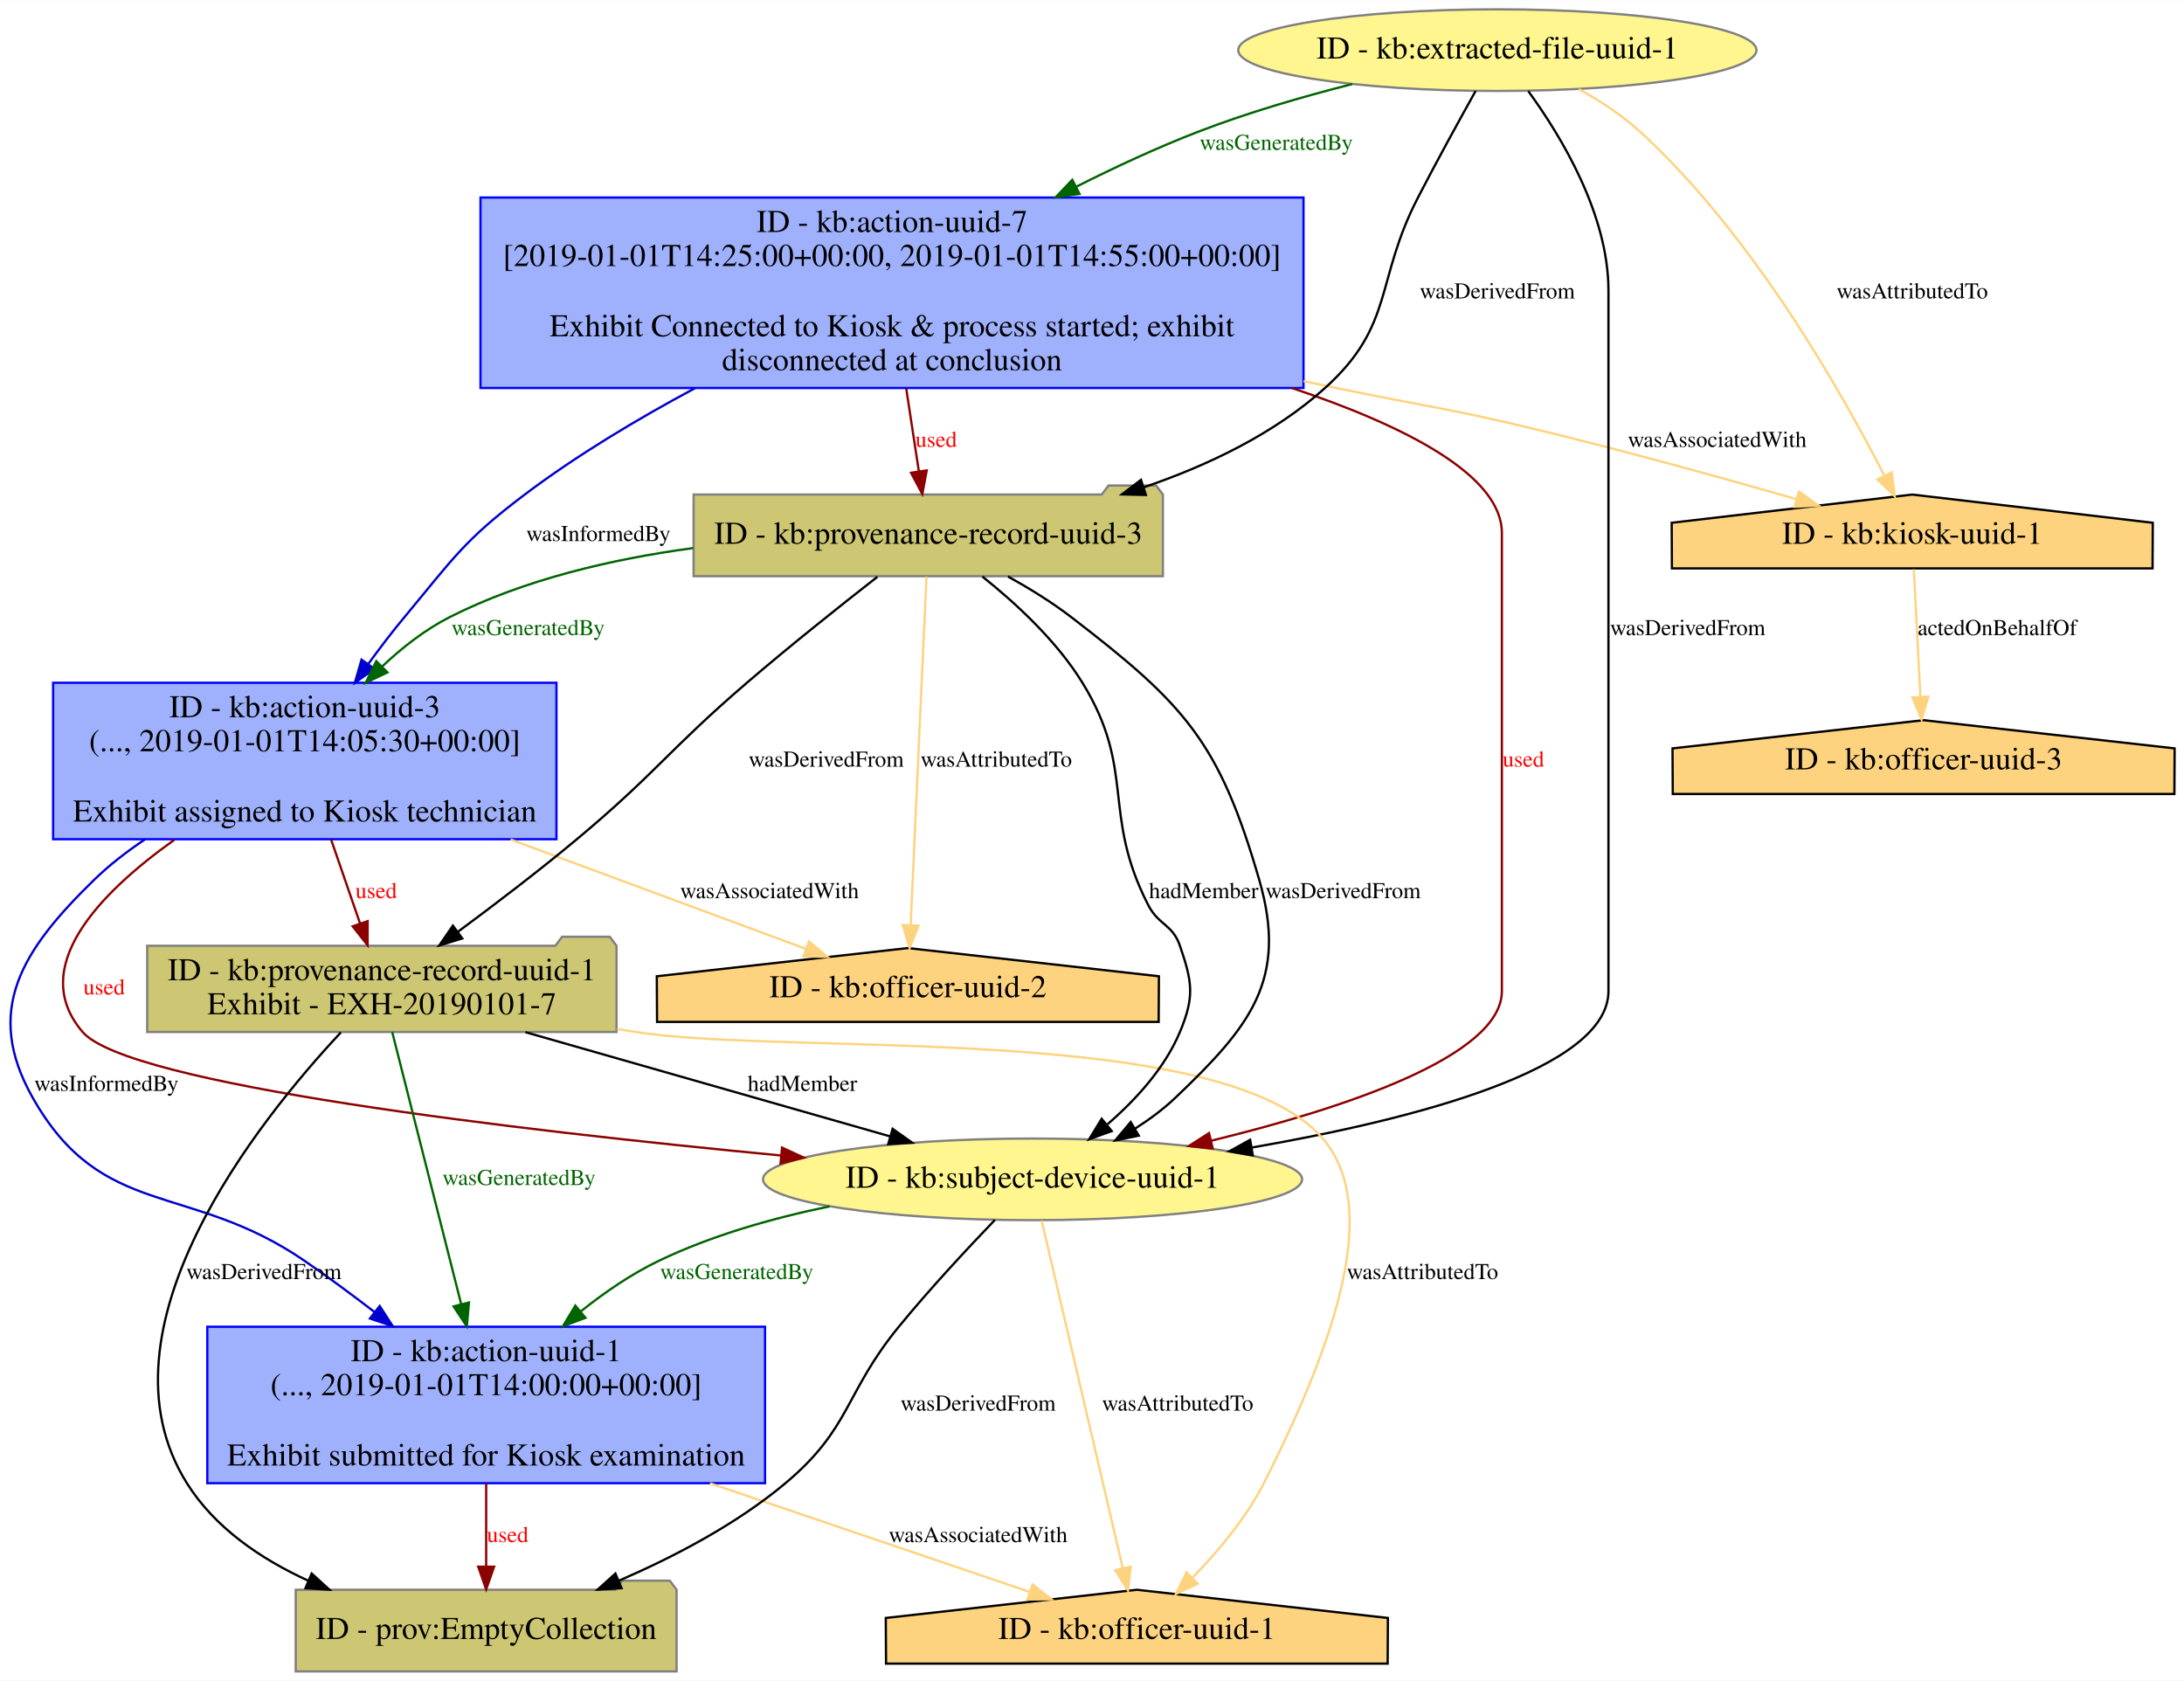
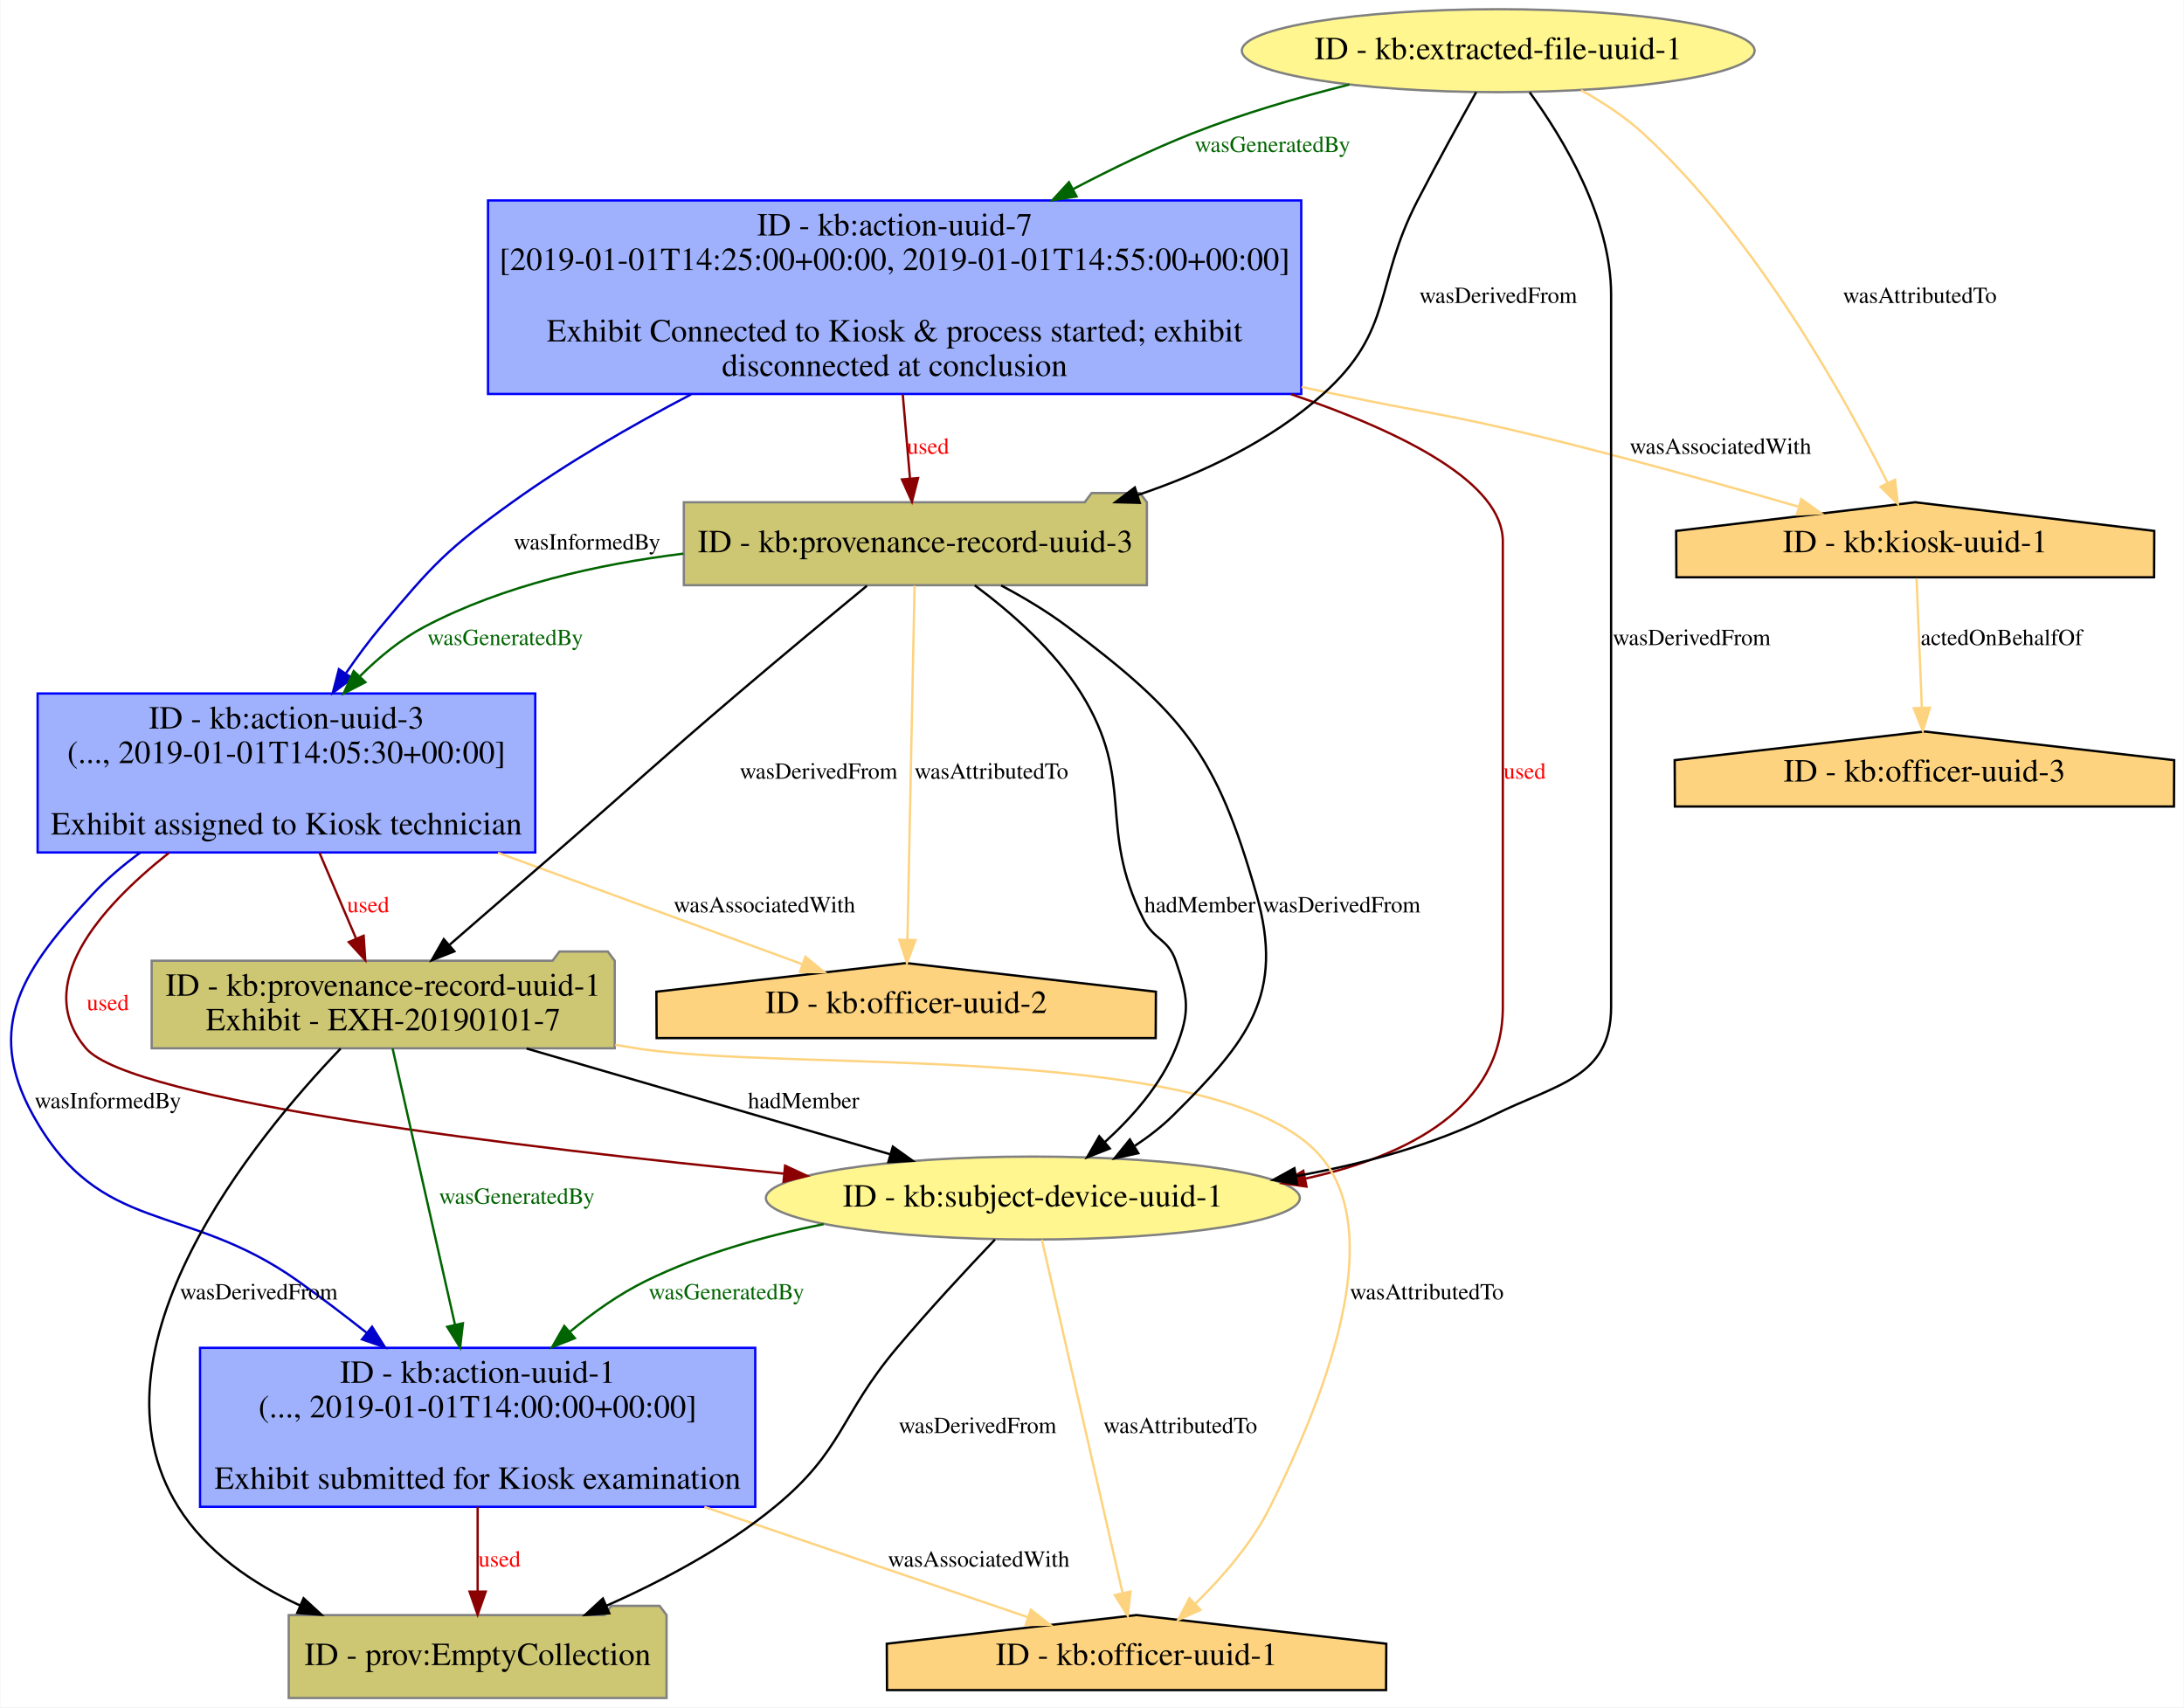
- <svg xmlns="http://www.w3.org/2000/svg" width="963pt" height="741pt" viewBox="0.00 0.00 963.29 741.00">
+ <svg xmlns="http://www.w3.org/2000/svg" width="948pt" height="741pt" viewBox="0.00 0.00 947.58 741.00">
  <g id="graph0" class="graph" transform="scale(1 1) rotate(0) translate(4 737)">
-     <polygon fill="white" stroke="transparent" points="-4,4 -4,-737 959.29,-737 959.29,4 -4,4" />
+     <polygon fill="white" stroke="transparent" points="-4,4 -4,-737 943.58,-737 943.58,4 -4,4" />
    <g id="node1" class="node">
-       <polygon fill="#9fb1fc" stroke="#0000ff" points="333.43,-152 87.43,-152 87.43,-83 333.43,-83 333.43,-152" />
-       <text text-anchor="middle" x="210.43" y="-136.8" font-family="Times,serif" font-size="14.00">ID - kb:action-uuid-1</text>
-       <text text-anchor="middle" x="210.43" y="-121.8" font-family="Times,serif" font-size="14.00"> (..., 2019-01-01T14:00:00+00:00]</text>
-       <text text-anchor="middle" x="210.43" y="-90.8" font-family="Times,serif" font-size="14.00">Exhibit submitted for Kiosk examination</text>
+       <polygon fill="#9fb1fc" stroke="#0000ff" points="323.62,-152 82.62,-152 82.62,-83 323.62,-83 323.62,-152" />
+       <text text-anchor="middle" x="203.12" y="-136.8" font-family="Times,serif" font-size="14.00">ID - kb:action-uuid-1</text>
+       <text text-anchor="middle" x="203.12" y="-121.8" font-family="Times,serif" font-size="14.00"> (..., 2019-01-01T14:00:00+00:00]</text>
+       <text text-anchor="middle" x="203.12" y="-90.8" font-family="Times,serif" font-size="14.00">Exhibit submitted for Kiosk examination</text>
    </g>
    <g id="node6" class="node">
-       <polygon fill="#fed37f" stroke="black" points="608.16,-23.56 497.43,-36 386.69,-23.56 386.8,-3.44 608.05,-3.44 608.16,-23.56" />
-       <text text-anchor="middle" x="497.43" y="-14.3" font-family="Times,serif" font-size="14.00">ID - kb:officer-uuid-1</text>
+       <polygon fill="#fed37f" stroke="black" points="597.53,-23.56 489.12,-36 380.71,-23.56 380.81,-3.44 597.43,-3.44 597.53,-23.56" />
+       <text text-anchor="middle" x="489.12" y="-14.3" font-family="Times,serif" font-size="14.00">ID - kb:officer-uuid-1</text>
    </g>
    <g id="edge1" class="edge">
-       <path fill="none" stroke="#fed37f" d="M309.19,-82.95C356.83,-66.76 411.76,-48.1 449.94,-35.13" />
-       <polygon fill="#fed37f" stroke="#fed37f" points="451.42,-38.33 459.76,-31.8 449.16,-31.7 451.42,-38.33" />
-       <text text-anchor="middle" x="427.43" y="-57" font-family="Times,serif" font-size="10.00">wasAssociatedWith</text>
+       <path fill="none" stroke="#fed37f" d="M301.55,-82.95C349.01,-66.76 403.76,-48.1 441.8,-35.13" />
+       <polygon fill="#fed37f" stroke="#fed37f" points="443.25,-38.34 451.59,-31.8 440.99,-31.71 443.25,-38.34" />
+       <text text-anchor="middle" x="420.62" y="-57" font-family="Times,serif" font-size="10.00">wasAssociatedWith</text>
    </g>
    <g id="node12" class="node">
-       <polygon fill="#cdc673" stroke="#808080" points="294.43,-36 291.43,-40 270.43,-40 267.43,-36 126.43,-36 126.43,0 294.43,0 294.43,-36" />
-       <text text-anchor="middle" x="210.43" y="-14.3" font-family="Times,serif" font-size="14.00">ID - prov:EmptyCollection</text>
+       <polygon fill="#cdc673" stroke="#808080" points="285.12,-36 282.12,-40 261.12,-40 258.12,-36 121.12,-36 121.12,0 285.12,0 285.12,-36" />
+       <text text-anchor="middle" x="203.12" y="-14.3" font-family="Times,serif" font-size="14.00">ID - prov:EmptyCollection</text>
    </g>
    <g id="edge2" class="edge">
-       <path fill="none" stroke="#8b0000" d="M210.43,-82.95C210.43,-71.01 210.43,-57.72 210.43,-46.36" />
-       <polygon fill="#8b0000" stroke="#8b0000" points="213.93,-46.17 210.43,-36.17 206.93,-46.17 213.93,-46.17" />
-       <text text-anchor="middle" x="219.93" y="-57" font-family="Times,serif" font-size="10.00" fill="red">used</text>
+       <path fill="none" stroke="#8b0000" d="M203.12,-82.95C203.12,-71.01 203.12,-57.72 203.12,-46.36" />
+       <polygon fill="#8b0000" stroke="#8b0000" points="206.62,-46.17 203.12,-36.17 199.62,-46.17 206.62,-46.17" />
+       <text text-anchor="middle" x="212.62" y="-57" font-family="Times,serif" font-size="10.00" fill="red">used</text>
    </g>
    <g id="node2" class="node">
-       <polygon fill="#9fb1fc" stroke="#0000ff" points="241.43,-436 19.43,-436 19.43,-367 241.43,-367 241.43,-436" />
-       <text text-anchor="middle" x="130.43" y="-420.8" font-family="Times,serif" font-size="14.00">ID - kb:action-uuid-3</text>
-       <text text-anchor="middle" x="130.43" y="-405.8" font-family="Times,serif" font-size="14.00"> (..., 2019-01-01T14:05:30+00:00]</text>
-       <text text-anchor="middle" x="130.43" y="-374.8" font-family="Times,serif" font-size="14.00">Exhibit assigned to Kiosk technician</text>
+       <polygon fill="#9fb1fc" stroke="#0000ff" points="228.12,-436 12.12,-436 12.12,-367 228.12,-367 228.12,-436" />
+       <text text-anchor="middle" x="120.12" y="-420.8" font-family="Times,serif" font-size="14.00">ID - kb:action-uuid-3</text>
+       <text text-anchor="middle" x="120.12" y="-405.8" font-family="Times,serif" font-size="14.00"> (..., 2019-01-01T14:05:30+00:00]</text>
+       <text text-anchor="middle" x="120.12" y="-374.8" font-family="Times,serif" font-size="14.00">Exhibit assigned to Kiosk technician</text>
    </g>
    <g id="edge3" class="edge">
-       <path fill="none" stroke="#0000cd" d="M59.99,-366.96C51.91,-361.57 44.16,-355.57 37.43,-349 5.7,-318.05 -11.41,-291.57 10.43,-253 41.07,-198.88 79.16,-216.21 130.43,-181 140.63,-173.99 151.25,-166.13 161.3,-158.4" />
-       <polygon fill="#0000cd" stroke="#0000cd" points="163.47,-161.15 169.22,-152.25 159.17,-155.62 163.47,-161.15" />
-       <text text-anchor="middle" x="42.93" y="-256" font-family="Times,serif" font-size="10.00">wasInformedBy</text>
+       <path fill="none" stroke="#0000cd" d="M56.65,-366.92C49.24,-361.51 42.18,-355.51 36.12,-349 6.02,-316.63 -11.29,-291.67 10.12,-253 39.33,-200.25 75.95,-215.91 125.12,-181 134.96,-174.01 145.21,-166.21 154.92,-158.55" />
+       <polygon fill="#0000cd" stroke="#0000cd" points="157.28,-161.14 162.93,-152.18 152.92,-155.67 157.28,-161.14" />
+       <text text-anchor="middle" x="42.62" y="-256" font-family="Times,serif" font-size="10.00">wasInformedBy</text>
    </g>
    <g id="node7" class="node">
-       <polygon fill="#fed37f" stroke="black" points="507.16,-306.56 396.43,-319 285.69,-306.56 285.8,-286.44 507.05,-286.44 507.16,-306.56" />
-       <text text-anchor="middle" x="396.43" y="-297.3" font-family="Times,serif" font-size="14.00">ID - kb:officer-uuid-2</text>
+       <polygon fill="#fed37f" stroke="black" points="497.53,-306.56 389.12,-319 280.71,-306.56 280.81,-286.44 497.43,-286.44 497.53,-306.56" />
+       <text text-anchor="middle" x="389.12" y="-297.3" font-family="Times,serif" font-size="14.00">ID - kb:officer-uuid-2</text>
    </g>
    <g id="edge4" class="edge">
-       <path fill="none" stroke="#fed37f" d="M221.22,-366.88C265.11,-350.63 315.83,-331.84 351.37,-318.68" />
-       <polygon fill="#fed37f" stroke="#fed37f" points="352.81,-321.88 360.97,-315.13 350.38,-315.32 352.81,-321.88" />
-       <text text-anchor="middle" x="335.43" y="-341" font-family="Times,serif" font-size="10.00">wasAssociatedWith</text>
+       <path fill="none" stroke="#fed37f" d="M211.94,-366.88C256.46,-350.58 307.94,-331.73 343.9,-318.56" />
+       <polygon fill="#fed37f" stroke="#fed37f" points="345.42,-321.73 353.61,-315 343.02,-315.16 345.42,-321.73" />
+       <text text-anchor="middle" x="327.62" y="-341" font-family="Times,serif" font-size="10.00">wasAssociatedWith</text>
    </g>
    <g id="node9" class="node">
-       <polygon fill="#cdc673" stroke="#808080" points="267.93,-320 264.93,-324 243.93,-324 240.93,-320 60.93,-320 60.93,-282 267.93,-282 267.93,-320" />
-       <text text-anchor="middle" x="164.43" y="-304.8" font-family="Times,serif" font-size="14.00">ID - kb:provenance-record-uuid-1</text>
-       <text text-anchor="middle" x="164.43" y="-289.8" font-family="Times,serif" font-size="14.00">Exhibit - EXH-20190101-7</text>
+       <polygon fill="#cdc673" stroke="#808080" points="262.62,-320 259.62,-324 238.62,-324 235.62,-320 61.62,-320 61.62,-282 262.62,-282 262.62,-320" />
+       <text text-anchor="middle" x="162.12" y="-304.8" font-family="Times,serif" font-size="14.00">ID - kb:provenance-record-uuid-1</text>
+       <text text-anchor="middle" x="162.12" y="-289.8" font-family="Times,serif" font-size="14.00">Exhibit - EXH-20190101-7</text>
    </g>
    <g id="edge5" class="edge">
-       <path fill="none" stroke="#8b0000" d="M142.03,-366.88C146.2,-354.81 150.85,-341.34 154.82,-329.82" />
-       <polygon fill="#8b0000" stroke="#8b0000" points="158.16,-330.87 158.12,-320.28 151.54,-328.59 158.16,-330.87" />
-       <text text-anchor="middle" x="161.93" y="-341" font-family="Times,serif" font-size="10.00" fill="red">used</text>
+       <path fill="none" stroke="#8b0000" d="M134.46,-366.88C139.61,-354.81 145.35,-341.34 150.26,-329.82" />
+       <polygon fill="#8b0000" stroke="#8b0000" points="153.63,-330.85 154.33,-320.28 147.19,-328.1 153.63,-330.85" />
+       <text text-anchor="middle" x="155.62" y="-341" font-family="Times,serif" font-size="10.00" fill="red">used</text>
    </g>
    <g id="node11" class="node">
-       <ellipse fill="#fff68f" stroke="#808080" cx="451.43" cy="-217" rx="118.88" ry="18" />
-       <text text-anchor="middle" x="451.43" y="-213.3" font-family="Times,serif" font-size="14.00">ID - kb:subject-device-uuid-1</text>
+       <ellipse fill="#fff68f" stroke="#808080" cx="444.12" cy="-217" rx="115.88" ry="18" />
+       <text text-anchor="middle" x="444.12" y="-213.3" font-family="Times,serif" font-size="14.00">ID - kb:subject-device-uuid-1</text>
    </g>
    <g id="edge6" class="edge">
-       <path fill="none" stroke="#8b0000" d="M72.94,-366.77C39.44,-342.9 8.16,-310.25 32.43,-282 52.36,-258.79 223.17,-238.73 340.45,-227.52" />
-       <polygon fill="#8b0000" stroke="#8b0000" points="340.93,-230.99 350.56,-226.56 340.27,-224.02 340.93,-230.99" />
-       <text text-anchor="middle" x="41.93" y="-298.5" font-family="Times,serif" font-size="10.00" fill="red">used</text>
+       <path fill="none" stroke="#8b0000" d="M69.06,-366.79C38.48,-342.51 9.72,-309.33 33.12,-282 52.69,-259.16 220.84,-238.94 335.91,-227.61" />
+       <polygon fill="#8b0000" stroke="#8b0000" points="336.57,-231.06 346.18,-226.6 335.89,-224.09 336.57,-231.06" />
+       <text text-anchor="middle" x="42.62" y="-298.5" font-family="Times,serif" font-size="10.00" fill="red">used</text>
    </g>
    <g id="node3" class="node">
-       <polygon fill="#9fb1fc" stroke="#0000ff" points="570.93,-650 207.93,-650 207.93,-566 570.93,-566 570.93,-650" />
-       <text text-anchor="middle" x="389.43" y="-634.8" font-family="Times,serif" font-size="14.00">ID - kb:action-uuid-7</text>
-       <text text-anchor="middle" x="389.43" y="-619.8" font-family="Times,serif" font-size="14.00"> [2019-01-01T14:25:00+00:00, 2019-01-01T14:55:00+00:00]</text>
-       <text text-anchor="middle" x="389.43" y="-588.8" font-family="Times,serif" font-size="14.00">Exhibit Connected to Kiosk &amp; process started; exhibit </text>
-       <text text-anchor="middle" x="389.43" y="-573.8" font-family="Times,serif" font-size="14.00">disconnected at conclusion</text>
+       <polygon fill="#9fb1fc" stroke="#0000ff" points="560.62,-650 207.62,-650 207.62,-566 560.62,-566 560.62,-650" />
+       <text text-anchor="middle" x="384.12" y="-634.8" font-family="Times,serif" font-size="14.00">ID - kb:action-uuid-7</text>
+       <text text-anchor="middle" x="384.12" y="-619.8" font-family="Times,serif" font-size="14.00"> [2019-01-01T14:25:00+00:00, 2019-01-01T14:55:00+00:00]</text>
+       <text text-anchor="middle" x="384.12" y="-588.8" font-family="Times,serif" font-size="14.00">Exhibit Connected to Kiosk &amp; process started; exhibit </text>
+       <text text-anchor="middle" x="384.12" y="-573.8" font-family="Times,serif" font-size="14.00">disconnected at conclusion</text>
    </g>
    <g id="edge7" class="edge">
-       <path fill="none" stroke="#0000cd" d="M302.43,-565.86C277.27,-552.37 250.42,-536.35 227.43,-519 200.58,-498.75 195.95,-490.83 174.43,-465 168.99,-458.48 163.53,-451.31 158.38,-444.23" />
-       <polygon fill="#0000cd" stroke="#0000cd" points="161.17,-442.12 152.52,-436.01 155.47,-446.18 161.17,-442.12" />
-       <text text-anchor="middle" x="259.93" y="-498.5" font-family="Times,serif" font-size="10.00">wasInformedBy</text>
+       <path fill="none" stroke="#0000cd" d="M295.75,-565.81C269.87,-552.27 242.1,-536.22 218.12,-519 189.78,-498.64 183.51,-491.77 161.12,-465 155.91,-458.77 150.8,-451.85 146.05,-444.95" />
+       <polygon fill="#0000cd" stroke="#0000cd" points="148.71,-442.64 140.24,-436.28 142.9,-446.54 148.71,-442.64" />
+       <text text-anchor="middle" x="250.62" y="-498.5" font-family="Times,serif" font-size="10.00">wasInformedBy</text>
    </g>
    <g id="node5" class="node">
-       <polygon fill="#fed37f" stroke="black" points="945.52,-506.56 839.43,-519 733.33,-506.56 733.43,-486.44 945.42,-486.44 945.52,-506.56" />
-       <text text-anchor="middle" x="839.43" y="-497.3" font-family="Times,serif" font-size="14.00">ID - kb:kiosk-uuid-1</text>
+       <polygon fill="#fed37f" stroke="black" points="930.89,-506.56 827.12,-519 723.35,-506.56 723.45,-486.44 930.8,-486.44 930.89,-506.56" />
+       <text text-anchor="middle" x="827.12" y="-497.3" font-family="Times,serif" font-size="14.00">ID - kb:kiosk-uuid-1</text>
    </g>
    <g id="edge8" class="edge">
-       <path fill="none" stroke="#fed37f" d="M570.96,-569.01C575.83,-568 580.66,-566.99 585.43,-566 624.08,-557.96 634.04,-557.25 672.43,-548 711.51,-538.59 755.31,-526.46 788.24,-517.02" />
-       <polygon fill="#fed37f" stroke="#fed37f" points="789.46,-520.32 798.1,-514.19 787.52,-513.59 789.46,-520.32" />
-       <text text-anchor="middle" x="753.43" y="-540" font-family="Times,serif" font-size="10.00">wasAssociatedWith</text>
+       <path fill="none" stroke="#fed37f" d="M560.76,-569.03C565.6,-568.01 570.39,-567 575.12,-566 613.76,-557.86 623.75,-557.31 662.12,-548 700.75,-538.63 744.03,-526.5 776.56,-517.05" />
+       <polygon fill="#fed37f" stroke="#fed37f" points="777.68,-520.37 786.3,-514.21 775.72,-513.65 777.68,-520.37" />
+       <text text-anchor="middle" x="742.62" y="-540" font-family="Times,serif" font-size="10.00">wasAssociatedWith</text>
    </g>
    <g id="node10" class="node">
-       <polygon fill="#cdc673" stroke="#808080" points="508.93,-519 505.93,-523 484.93,-523 481.93,-519 301.93,-519 301.93,-483 508.93,-483 508.93,-519" />
-       <text text-anchor="middle" x="405.43" y="-497.3" font-family="Times,serif" font-size="14.00">ID - kb:provenance-record-uuid-3</text>
+       <polygon fill="#cdc673" stroke="#808080" points="493.62,-519 490.62,-523 469.62,-523 466.62,-519 292.62,-519 292.62,-483 493.62,-483 493.62,-519" />
+       <text text-anchor="middle" x="393.12" y="-497.3" font-family="Times,serif" font-size="14.00">ID - kb:provenance-record-uuid-3</text>
    </g>
    <g id="edge9" class="edge">
-       <path fill="none" stroke="#8b0000" d="M395.7,-565.8C397.57,-553.52 399.58,-540.38 401.28,-529.23" />
-       <polygon fill="#8b0000" stroke="#8b0000" points="404.75,-529.66 402.8,-519.25 397.83,-528.61 404.75,-529.66" />
-       <text text-anchor="middle" x="408.93" y="-540" font-family="Times,serif" font-size="10.00" fill="red">used</text>
+       <path fill="none" stroke="#8b0000" d="M387.65,-565.8C388.71,-553.52 389.83,-540.38 390.79,-529.23" />
+       <polygon fill="#8b0000" stroke="#8b0000" points="394.28,-529.51 391.64,-519.25 387.3,-528.91 394.28,-529.51" />
+       <text text-anchor="middle" x="398.62" y="-540" font-family="Times,serif" font-size="10.00" fill="red">used</text>
    </g>
    <g id="edge10" class="edge">
-       <path fill="none" stroke="#8b0000" d="M565.85,-565.98C616.55,-549 658.43,-527.32 658.43,-502 658.43,-502 658.43,-502 658.43,-300 658.43,-271.32 588.85,-248.33 530.38,-234.08" />
-       <polygon fill="#8b0000" stroke="#8b0000" points="530.89,-230.6 520.35,-231.69 529.27,-237.41 530.89,-230.6" />
-       <text text-anchor="middle" x="667.93" y="-399" font-family="Times,serif" font-size="10.00" fill="red">used</text>
+       <path fill="none" stroke="#8b0000" d="M556.16,-565.91C606.42,-548.83 648.12,-527.09 648.12,-502 648.12,-502 648.12,-502 648.12,-300 648.12,-256.35 607.41,-235.33 562.37,-225.44" />
+       <polygon fill="#8b0000" stroke="#8b0000" points="562.89,-221.98 552.39,-223.44 561.51,-228.84 562.89,-221.98" />
+       <text text-anchor="middle" x="657.62" y="-399" font-family="Times,serif" font-size="10.00" fill="red">used</text>
    </g>
    <g id="node4" class="node">
-       <ellipse fill="#fff68f" stroke="#808080" cx="656.43" cy="-715" rx="114.28" ry="18" />
-       <text text-anchor="middle" x="656.43" y="-711.3" font-family="Times,serif" font-size="14.00">ID - kb:extracted-file-uuid-1</text>
+       <ellipse fill="#fff68f" stroke="#808080" cx="646.12" cy="-715" rx="111.28" ry="18" />
+       <text text-anchor="middle" x="646.12" y="-711.3" font-family="Times,serif" font-size="14.00">ID - kb:extracted-file-uuid-1</text>
    </g>
    <g id="edge11" class="edge">
-       <path fill="none" stroke="darkgreen" d="M592.41,-700.03C570.52,-694.47 546.1,-687.38 524.43,-679 506.6,-672.11 488.06,-663.52 470.64,-654.74" />
-       <polygon fill="darkgreen" stroke="darkgreen" points="472.14,-651.58 461.64,-650.15 468.95,-657.81 472.14,-651.58" />
-       <text text-anchor="middle" x="558.93" y="-671" font-family="Times,serif" font-size="10.00" fill="darkgreen">wasGeneratedBy</text>
+       <path fill="none" stroke="darkgreen" d="M581.53,-700.31C559.46,-694.77 534.88,-687.62 513.12,-679 496.03,-672.23 478.33,-663.72 461.72,-654.98" />
+       <polygon fill="darkgreen" stroke="darkgreen" points="463.08,-651.74 452.61,-650.11 459.78,-657.91 463.08,-651.74" />
+       <text text-anchor="middle" x="548.12" y="-671" font-family="Times,serif" font-size="10.00" fill="darkgreen">wasGeneratedBy</text>
    </g>
    <g id="edge12" class="edge">
-       <path fill="none" stroke="#fed37f" d="M692.37,-697.81C701.77,-692.6 711.49,-686.26 719.43,-679 768.83,-633.79 808.19,-564.42 827.13,-527.37" />
-       <polygon fill="#fed37f" stroke="#fed37f" points="830.35,-528.77 831.71,-518.26 824.1,-525.62 830.35,-528.77" />
-       <text text-anchor="middle" x="839.43" y="-605.5" font-family="Times,serif" font-size="10.00">wasAttributedTo</text>
+       <path fill="none" stroke="#fed37f" d="M682.1,-697.85C691.51,-692.64 701.21,-686.29 709.12,-679 758.09,-633.84 796.64,-564.44 815.14,-527.39" />
+       <polygon fill="#fed37f" stroke="#fed37f" points="818.35,-528.79 819.61,-518.27 812.06,-525.7 818.35,-528.79" />
+       <text text-anchor="middle" x="829.12" y="-605.5" font-family="Times,serif" font-size="10.00">wasAttributedTo</text>
    </g>
    <g id="edge13" class="edge">
-       <path fill="none" stroke="black" d="M646.85,-697C639.69,-684.17 629.74,-666.09 621.43,-650 602.34,-613.1 611.28,-593.82 580.43,-566 557.98,-545.76 528.6,-531.77 500.35,-522.16" />
-       <polygon fill="black" stroke="black" points="501.41,-518.83 490.82,-519.07 499.25,-525.49 501.41,-518.83" />
-       <text text-anchor="middle" x="656.43" y="-605.5" font-family="Times,serif" font-size="10.00">wasDerivedFrom</text>
+       <path fill="none" stroke="black" d="M636.55,-697C629.39,-684.17 619.44,-666.09 611.12,-650 592.04,-613.1 601.03,-593.76 570.12,-566 547.52,-545.7 517.98,-531.7 489.53,-522.1" />
+       <polygon fill="black" stroke="black" points="490.53,-518.75 479.94,-519.02 488.38,-525.41 490.53,-518.75" />
+       <text text-anchor="middle" x="646.12" y="-605.5" font-family="Times,serif" font-size="10.00">wasDerivedFrom</text>
    </g>
    <g id="edge14" class="edge">
-       <path fill="none" stroke="black" d="M670.07,-696.93C684.57,-677.04 705.43,-642.59 705.43,-609 705.43,-609 705.43,-609 705.43,-300 705.43,-265.59 619.94,-243.51 548.16,-231.03" />
-       <polygon fill="black" stroke="black" points="548.57,-227.55 538.13,-229.33 547.4,-234.45 548.57,-227.55" />
-       <text text-anchor="middle" x="740.43" y="-457" font-family="Times,serif" font-size="10.00">wasDerivedFrom</text>
+       <path fill="none" stroke="black" d="M659.77,-696.93C674.27,-677.04 695.12,-642.59 695.12,-609 695.12,-609 695.12,-609 695.12,-300 695.12,-269.18 671.76,-266.65 644.12,-253 617.83,-240.01 587.51,-231.77 558.55,-226.56" />
+       <polygon fill="black" stroke="black" points="558.81,-223.05 548.37,-224.84 557.65,-229.95 558.81,-223.05" />
+       <text text-anchor="middle" x="730.12" y="-457" font-family="Times,serif" font-size="10.00">wasDerivedFrom</text>
    </g>
    <g id="node8" class="node">
-       <polygon fill="#fed37f" stroke="black" points="955.16,-407.06 844.43,-419.5 733.69,-407.06 733.8,-386.94 955.05,-386.94 955.16,-407.06" />
-       <text text-anchor="middle" x="844.43" y="-397.8" font-family="Times,serif" font-size="14.00">ID - kb:officer-uuid-3</text>
+       <polygon fill="#fed37f" stroke="black" points="939.53,-407.06 831.12,-419.5 722.71,-407.06 722.81,-386.94 939.43,-386.94 939.53,-407.06" />
+       <text text-anchor="middle" x="831.12" y="-397.8" font-family="Times,serif" font-size="14.00">ID - kb:officer-uuid-3</text>
    </g>
    <g id="edge15" class="edge">
-       <path fill="none" stroke="#fed37f" d="M840.14,-486.03C840.89,-471.42 842.09,-448.1 843.02,-429.81" />
-       <polygon fill="#fed37f" stroke="#fed37f" points="846.52,-429.9 843.54,-419.73 839.53,-429.54 846.52,-429.9" />
-       <text text-anchor="middle" x="876.93" y="-457" font-family="Times,serif" font-size="10.00">actedOnBehalfOf</text>
+       <path fill="none" stroke="#fed37f" d="M827.7,-486.03C828.29,-471.42 829.25,-448.1 830,-429.81" />
+       <polygon fill="#fed37f" stroke="#fed37f" points="833.5,-429.87 830.42,-419.73 826.51,-429.58 833.5,-429.87" />
+       <text text-anchor="middle" x="864.62" y="-457" font-family="Times,serif" font-size="10.00">actedOnBehalfOf</text>
    </g>
    <g id="edge16" class="edge">
-       <path fill="none" stroke="darkgreen" d="M169,-281.93C176.03,-254.2 189.69,-200.31 199.4,-162" />
-       <polygon fill="darkgreen" stroke="darkgreen" points="202.84,-162.69 201.9,-152.14 196.05,-160.97 202.84,-162.69" />
-       <text text-anchor="middle" x="224.93" y="-214.5" font-family="Times,serif" font-size="10.00" fill="darkgreen">wasGeneratedBy</text>
+       <path fill="none" stroke="darkgreen" d="M166.2,-281.93C172.47,-254.2 184.64,-200.31 193.29,-162" />
+       <polygon fill="darkgreen" stroke="darkgreen" points="196.73,-162.66 195.52,-152.14 189.91,-161.12 196.73,-162.66" />
+       <text text-anchor="middle" x="220.12" y="-214.5" font-family="Times,serif" font-size="10.00" fill="darkgreen">wasGeneratedBy</text>
    </g>
    <g id="edge17" class="edge">
-       <path fill="none" stroke="#fed37f" d="M268.16,-283.31C270.94,-282.87 273.7,-282.43 276.43,-282 343.73,-271.37 535.09,-286.74 579.43,-235 602.39,-208.2 591.08,-157.2 553.43,-83 545.61,-67.6 533.24,-52.9 522.11,-41.49" />
-       <polygon fill="#fed37f" stroke="#fed37f" points="524.25,-38.68 514.68,-34.15 519.33,-43.66 524.25,-38.68" />
-       <text text-anchor="middle" x="623.43" y="-173" font-family="Times,serif" font-size="10.00">wasAttributedTo</text>
+       <path fill="none" stroke="#fed37f" d="M262.83,-283.5C265.96,-282.99 269.07,-282.49 272.12,-282 338.09,-271.38 525.72,-285.81 569.12,-235 590.61,-209.85 585.27,-159.64 547.12,-83 539.23,-67.14 526.27,-52.29 514.6,-40.9" />
+       <polygon fill="#fed37f" stroke="#fed37f" points="516.87,-38.23 507.19,-33.93 512.08,-43.33 516.87,-38.23" />
+       <text text-anchor="middle" x="615.12" y="-173" font-family="Times,serif" font-size="10.00">wasAttributedTo</text>
    </g>
    <g id="edge18" class="edge">
-       <path fill="none" stroke="black" d="M227.76,-281.9C275.54,-268.25 340.77,-249.62 388.45,-235.99" />
-       <polygon fill="black" stroke="black" points="389.7,-239.28 398.35,-233.16 387.77,-232.55 389.7,-239.28" />
-       <text text-anchor="middle" x="349.93" y="-256" font-family="Times,serif" font-size="10.00">hadMember</text>
+       <path fill="none" stroke="black" d="M224.36,-281.9C271.3,-268.25 335.39,-249.62 382.25,-235.99" />
+       <polygon fill="black" stroke="black" points="383.35,-239.32 391.97,-233.16 381.39,-232.6 383.35,-239.32" />
+       <text text-anchor="middle" x="344.62" y="-256" font-family="Times,serif" font-size="10.00">hadMember</text>
    </g>
    <g id="edge19" class="edge">
-       <path fill="none" stroke="black" d="M146.35,-281.81C110.19,-243.15 35.93,-150.82 78.43,-83 90.73,-63.35 110.98,-49.59 131.96,-40" />
-       <polygon fill="black" stroke="black" points="133.48,-43.16 141.3,-36.02 130.73,-36.72 133.48,-43.16" />
-       <text text-anchor="middle" x="112.43" y="-173" font-family="Times,serif" font-size="10.00">wasDerivedFrom</text>
+       <path fill="none" stroke="black" d="M143.65,-281.88C106.67,-243.36 30.63,-151.28 73.12,-83 85.28,-63.46 105.34,-49.72 126.11,-40.12" />
+       <polygon fill="black" stroke="black" points="127.57,-43.3 135.36,-36.12 124.79,-36.88 127.57,-43.3" />
+       <text text-anchor="middle" x="108.12" y="-173" font-family="Times,serif" font-size="10.00">wasDerivedFrom</text>
    </g>
    <g id="edge20" class="edge">
-       <path fill="none" stroke="darkgreen" d="M301.69,-495.4C266.2,-490.61 227.22,-481.61 194.43,-465 183.6,-459.52 173.42,-451.56 164.51,-443.15" />
-       <polygon fill="darkgreen" stroke="darkgreen" points="166.89,-440.58 157.32,-436.02 161.96,-445.55 166.89,-440.58" />
-       <text text-anchor="middle" x="228.93" y="-457" font-family="Times,serif" font-size="10.00" fill="darkgreen">wasGeneratedBy</text>
+       <path fill="none" stroke="darkgreen" d="M292.42,-496.7C255.43,-492.15 214.28,-482.97 180.12,-465 169.83,-459.58 160.28,-451.73 151.96,-443.42" />
+       <polygon fill="darkgreen" stroke="darkgreen" points="154.39,-440.9 144.98,-436.04 149.31,-445.71 154.39,-440.9" />
+       <text text-anchor="middle" x="215.12" y="-457" font-family="Times,serif" font-size="10.00" fill="darkgreen">wasGeneratedBy</text>
    </g>
    <g id="edge21" class="edge">
-       <path fill="none" stroke="#fed37f" d="M404.64,-482.78C403.08,-448.31 399.55,-370.65 397.66,-329.22" />
-       <polygon fill="#fed37f" stroke="#fed37f" points="401.15,-328.87 397.2,-319.04 394.16,-329.19 401.15,-328.87" />
-       <text text-anchor="middle" x="435.43" y="-399" font-family="Times,serif" font-size="10.00">wasAttributedTo</text>
+       <path fill="none" stroke="#fed37f" d="M392.77,-482.78C392.08,-448.31 390.51,-370.65 389.67,-329.22" />
+       <polygon fill="#fed37f" stroke="#fed37f" points="393.17,-328.97 389.47,-319.04 386.17,-329.11 393.17,-328.97" />
+       <text text-anchor="middle" x="426.12" y="-399" font-family="Times,serif" font-size="10.00">wasAttributedTo</text>
    </g>
    <g id="edge22" class="edge">
-       <path fill="none" stroke="black" d="M383.02,-482.75C366.79,-470.09 344.46,-452.33 325.43,-436 291.05,-406.5 285.2,-396.02 250.43,-367 233.54,-352.91 214.03,-338.06 197.87,-326.11" />
-       <polygon fill="black" stroke="black" points="199.89,-323.25 189.76,-320.15 195.75,-328.89 199.89,-323.25" />
-       <text text-anchor="middle" x="360.43" y="-399" font-family="Times,serif" font-size="10.00">wasDerivedFrom</text>
+       <path fill="none" stroke="black" d="M372.09,-482.75C356.55,-469.95 334.91,-452.01 316.12,-436 280.64,-405.77 272.29,-397.6 237.12,-367 221.91,-353.76 204.93,-339.05 190.98,-326.97" />
+       <polygon fill="black" stroke="black" points="193.01,-324.09 183.15,-320.19 188.42,-329.38 193.01,-324.09" />
+       <text text-anchor="middle" x="351.12" y="-399" font-family="Times,serif" font-size="10.00">wasDerivedFrom</text>
    </g>
    <g id="edge23" class="edge">
-       <path fill="none" stroke="black" d="M429.28,-482.85C443.94,-471.17 462.04,-454.5 473.43,-436 497.23,-397.32 481.68,-378.41 502.43,-338 507.05,-328.98 513.14,-329.59 516.43,-320 521.91,-304.03 522.95,-297.58 516.43,-282 509.75,-266.06 496.96,-252.09 484.48,-241.29" />
-       <polygon fill="black" stroke="black" points="486.34,-238.3 476.39,-234.67 481.91,-243.71 486.34,-238.3" />
-       <text text-anchor="middle" x="526.93" y="-341" font-family="Times,serif" font-size="10.00">hadMember</text>
+       <path fill="none" stroke="black" d="M418.88,-482.95C434.4,-471.42 453.37,-454.89 465.12,-436 488.99,-397.64 471.87,-378.38 492.12,-338 496.67,-328.94 502.83,-329.59 506.12,-320 511.6,-304.03 512.46,-297.65 506.12,-282 499.74,-266.24 487.41,-252.21 475.41,-241.34" />
+       <polygon fill="black" stroke="black" points="477.51,-238.52 467.64,-234.66 472.94,-243.83 477.51,-238.52" />
+       <text text-anchor="middle" x="516.62" y="-341" font-family="Times,serif" font-size="10.00">hadMember</text>
    </g>
    <g id="edge24" class="edge">
-       <path fill="none" stroke="black" d="M440.58,-482.87C449.98,-477.66 459.89,-471.55 468.43,-465 518.7,-426.38 533.79,-409.89 551.43,-349 564.14,-305.08 547.53,-284.54 514.43,-253 509.13,-247.96 502.97,-243.39 496.62,-239.35" />
-       <polygon fill="black" stroke="black" points="498.28,-236.27 487.89,-234.17 494.7,-242.28 498.28,-236.27" />
-       <text text-anchor="middle" x="588.43" y="-341" font-family="Times,serif" font-size="10.00">wasDerivedFrom</text>
+       <path fill="none" stroke="black" d="M430.34,-482.89C440.08,-477.72 450.31,-471.63 459.12,-465 509.56,-427.03 523.81,-409.72 541.12,-349 553.62,-305.18 537.49,-285.07 505.12,-253 500.17,-248.09 494.39,-243.63 488.4,-239.67" />
+       <polygon fill="black" stroke="black" points="489.89,-236.48 479.54,-234.21 486.22,-242.43 489.89,-236.48" />
+       <text text-anchor="middle" x="578.12" y="-341" font-family="Times,serif" font-size="10.00">wasDerivedFrom</text>
    </g>
    <g id="edge25" class="edge">
-       <path fill="none" stroke="darkgreen" d="M361.94,-205.09C336.7,-199.89 309.78,-192.24 286.43,-181 274.4,-175.21 262.65,-167.14 252.11,-158.72" />
-       <polygon fill="darkgreen" stroke="darkgreen" points="254.23,-155.93 244.3,-152.24 249.76,-161.32 254.23,-155.93" />
-       <text text-anchor="middle" x="320.93" y="-173" font-family="Times,serif" font-size="10.00" fill="darkgreen">wasGeneratedBy</text>
+       <path fill="none" stroke="darkgreen" d="M353.3,-205.68C327.48,-200.49 299.92,-192.69 276.12,-181 264.54,-175.31 253.3,-167.36 243.24,-159.02" />
+       <polygon fill="darkgreen" stroke="darkgreen" points="245.31,-156.18 235.45,-152.29 240.73,-161.48 245.31,-156.18" />
+       <text text-anchor="middle" x="311.12" y="-173" font-family="Times,serif" font-size="10.00" fill="darkgreen">wasGeneratedBy</text>
    </g>
    <g id="edge26" class="edge">
-       <path fill="none" stroke="#fed37f" d="M455.43,-198.86C463.47,-164.42 481.65,-86.58 491.23,-45.51" />
-       <polygon fill="#fed37f" stroke="#fed37f" points="494.67,-46.21 493.53,-35.68 487.85,-44.62 494.67,-46.21" />
-       <text text-anchor="middle" x="515.43" y="-115" font-family="Times,serif" font-size="10.00">wasAttributedTo</text>
+       <path fill="none" stroke="#fed37f" d="M448.04,-198.86C455.91,-164.42 473.68,-86.58 483.07,-45.51" />
+       <polygon fill="#fed37f" stroke="#fed37f" points="486.5,-46.21 485.31,-35.68 479.67,-44.65 486.5,-46.21" />
+       <text text-anchor="middle" x="508.12" y="-115" font-family="Times,serif" font-size="10.00">wasAttributedTo</text>
    </g>
    <g id="edge27" class="edge">
-       <path fill="none" stroke="black" d="M434.83,-199.11C422.68,-186.48 406.02,-168.61 392.43,-152 368.44,-122.69 371.45,-107.33 342.43,-83 320.89,-64.95 293.39,-50.57 269.07,-40.04" />
-       <polygon fill="black" stroke="black" points="270.15,-36.7 259.58,-36.06 267.44,-43.16 270.15,-36.7" />
-       <text text-anchor="middle" x="427.43" y="-115" font-family="Times,serif" font-size="10.00">wasDerivedFrom</text>
+       <path fill="none" stroke="black" d="M427.67,-198.99C415.59,-186.31 398.94,-168.41 385.12,-152 360.21,-122.42 361.99,-107.56 332.12,-83 310.47,-65.2 283.04,-50.71 259.05,-40.05" />
+       <polygon fill="black" stroke="black" points="260.26,-36.77 249.7,-36.01 257.49,-43.19 260.26,-36.77" />
+       <text text-anchor="middle" x="420.12" y="-115" font-family="Times,serif" font-size="10.00">wasDerivedFrom</text>
    </g>
  </g>
</svg>
